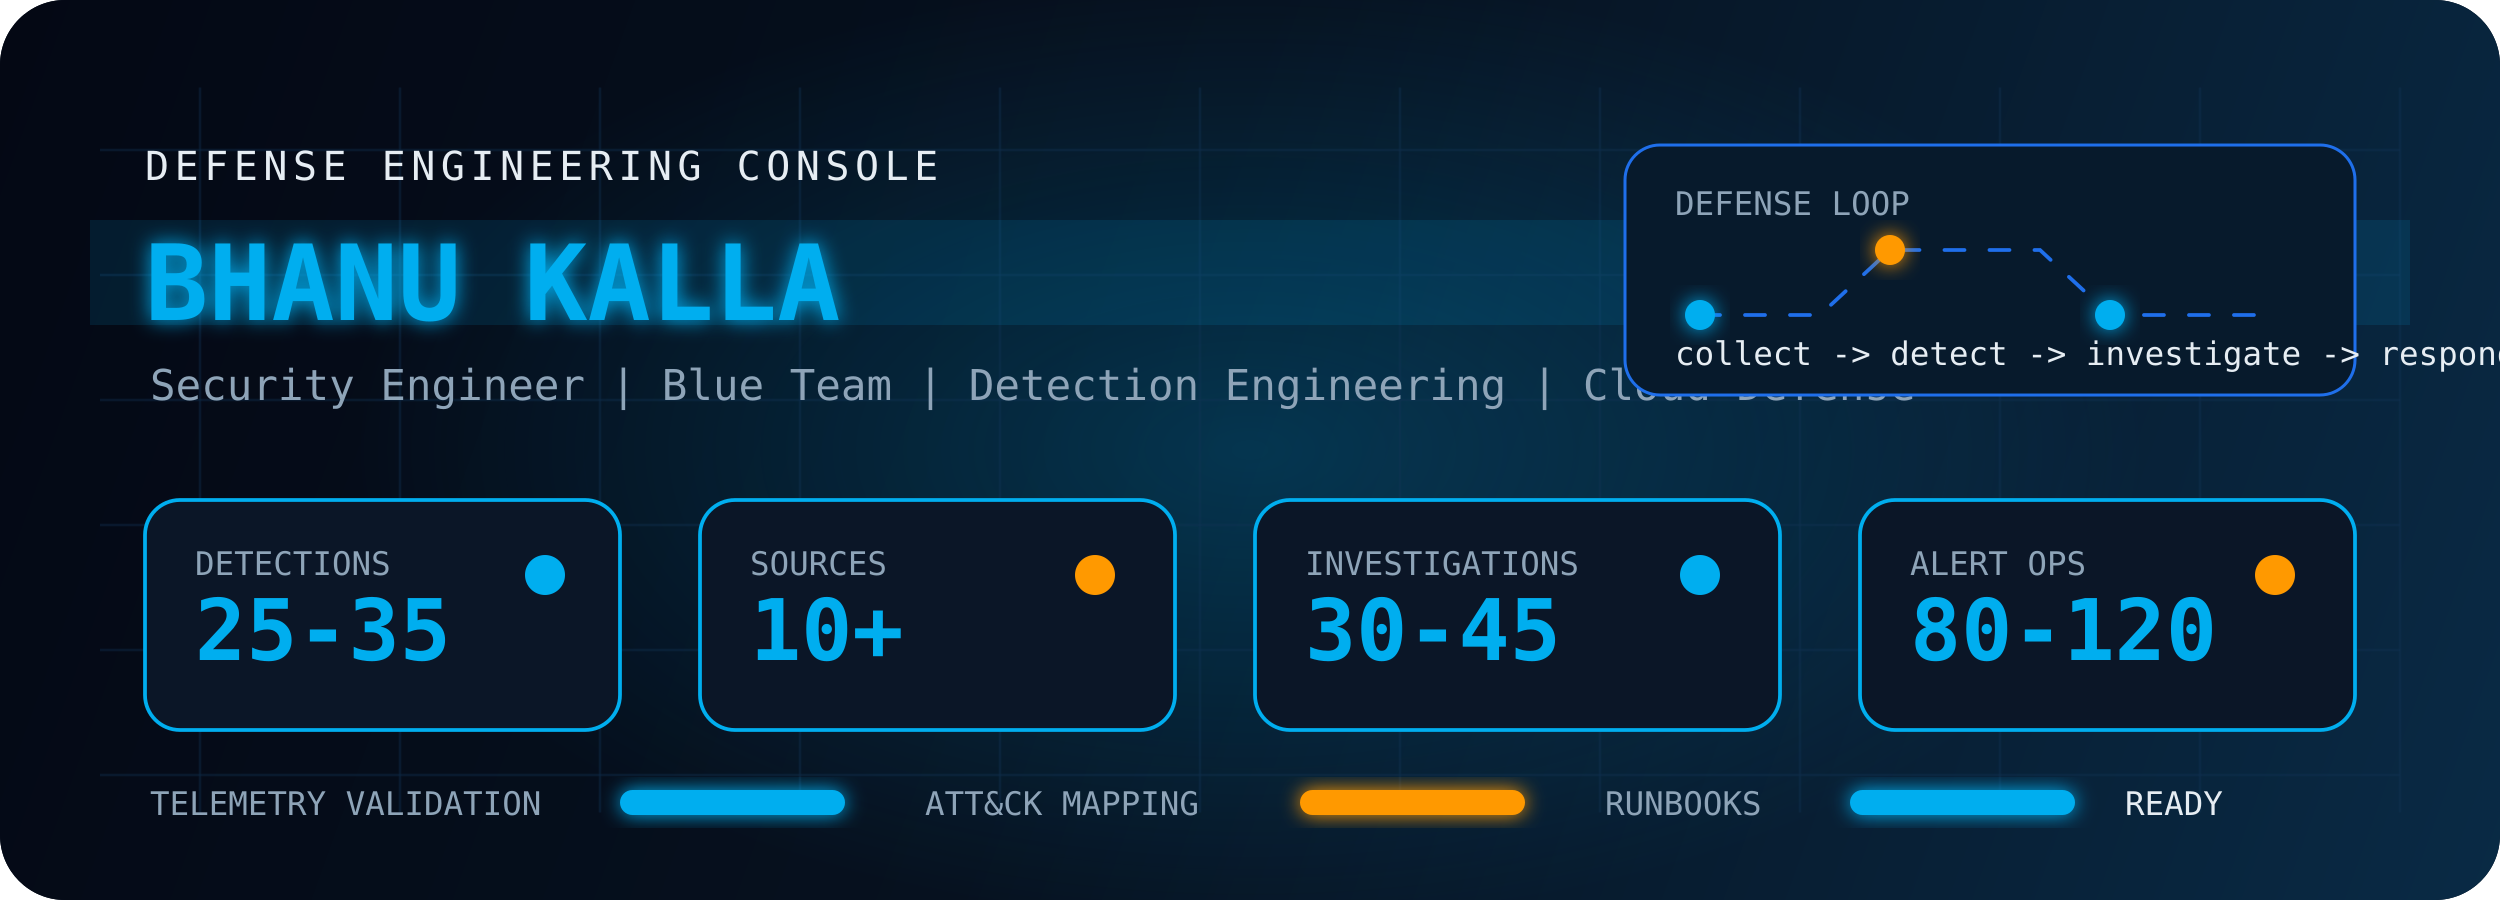
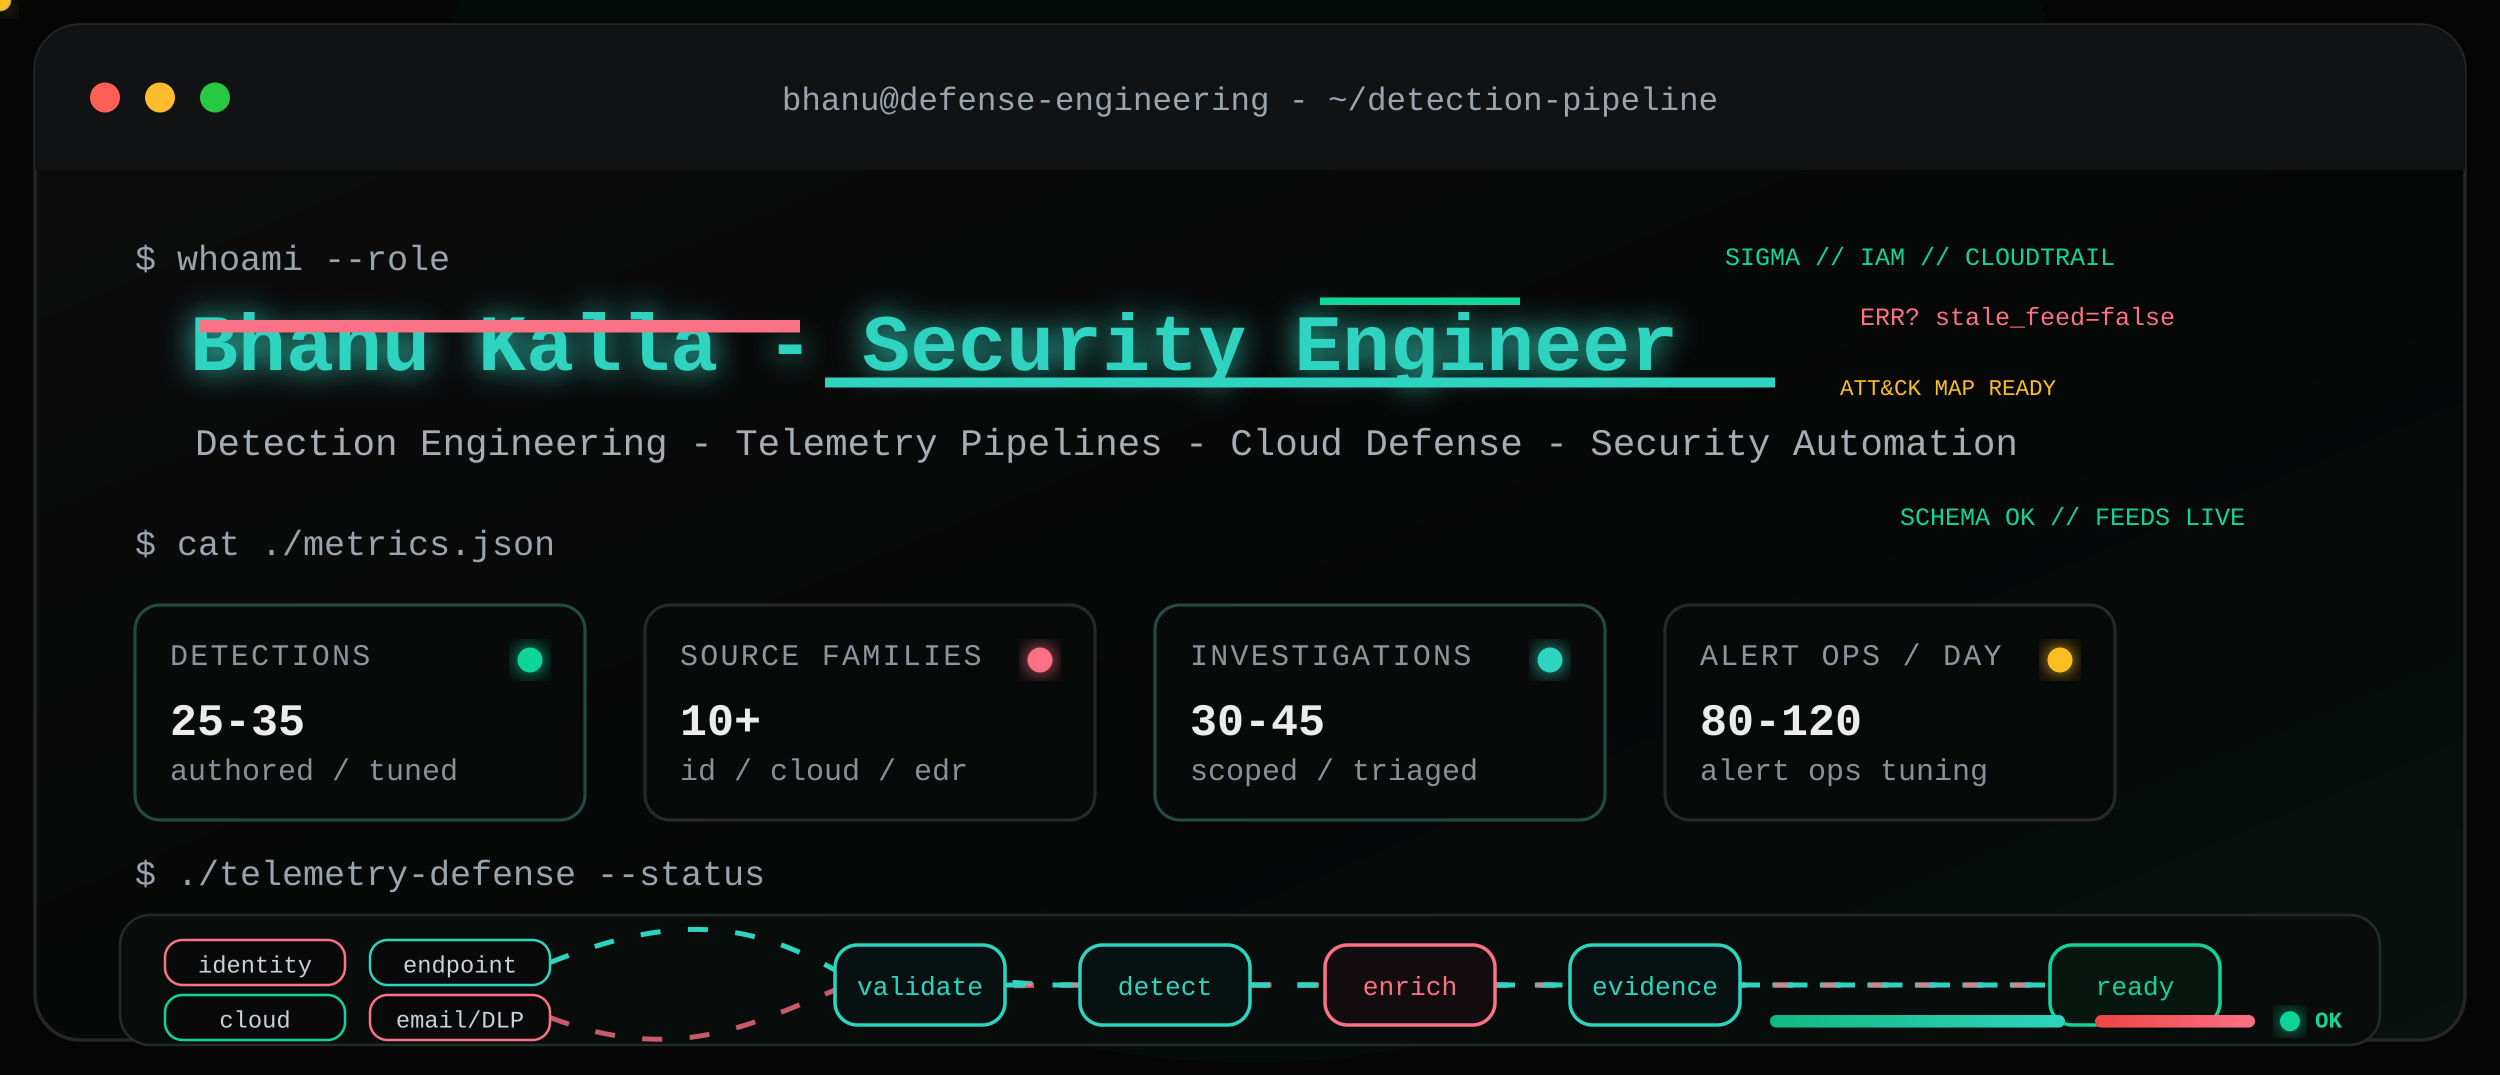
- <svg xmlns="http://www.w3.org/2000/svg" width="1000" height="360" viewBox="0 0 1000 360" fill="none" role="img" aria-labelledby="title desc">
-   <style>
-     .bg { fill: #06111f; }
-     .grid { stroke: #113353; stroke-width: 1; opacity: .55; }
-     .panel { fill: #0b1627; stroke: #00aeef; stroke-width: 1.5; }
-     .panel2 { fill: #071a2c; stroke: #1f6feb; stroke-width: 1.2; }
-     .text { fill: #e6edf3; font-family: Consolas, Monaco, monospace; }
-     .muted { fill: #8ea4b8; font-family: Consolas, Monaco, monospace; }
-     .cyan { fill: #00aeef; }
-     .orange { fill: #ff9900; }
-     .line { stroke: #00aeef; stroke-width: 2; stroke-linecap: round; }
-     .thin { stroke: #1f6feb; stroke-width: 1.5; stroke-linecap: round; }
-     .glow { filter: url(#glow); }
-     .pulse { animation: pulse 1.8s infinite ease-in-out; transform-origin: center; }
-     .pulse2 { animation: pulse 2.4s infinite ease-in-out; transform-origin: center; }
-     .blink { animation: blink 1.2s infinite steps(2, end); }
-     .scan { animation: scan 4s infinite linear; }
-     .float { animation: float 3.5s infinite ease-in-out; }
-     .dash { stroke-dasharray: 8 10; animation: dash 2.8s infinite linear; }
-     @keyframes pulse { 0%,100% { opacity: .45; transform: scale(.92); } 50% { opacity: 1; transform: scale(1.08); } }
-     @keyframes blink { 0%,45% { opacity: 1; } 46%,100% { opacity: .25; } }
-     @keyframes scan { 0% { transform: translateY(-90px); opacity: 0; } 12% { opacity: .75; } 90% { opacity: .75; } 100% { transform: translateY(250px); opacity: 0; } }
-     @keyframes float { 0%,100% { transform: translateY(0); } 50% { transform: translateY(-8px); } }
-     @keyframes dash { to { stroke-dashoffset: -72; } }
-   </style>
+ <svg xmlns="http://www.w3.org/2000/svg" viewBox="0 0 1000 430" role="img" aria-labelledby="title desc">
  <defs>
-     <linearGradient id="hero" x1="0" y1="0" x2="1000" y2="360" gradientUnits="userSpaceOnUse">
-       <stop stop-color="#040814" />
-       <stop offset=".45" stop-color="#06111f" />
-       <stop offset="1" stop-color="#092a45" />
+     <linearGradient id="panelBg" x1="0" y1="0" x2="1" y2="1">
+       <stop offset="0" stop-color="#0d0d0e" />
+       <stop offset=".58" stop-color="#060707" />
+       <stop offset="1" stop-color="#08110e" />
    </linearGradient>
-     <radialGradient id="radar" cx="0" cy="0" r="1" gradientUnits="userSpaceOnUse" gradientTransform="translate(500 180) rotate(90) scale(190 360)">
-       <stop stop-color="#00aeef" stop-opacity=".22" />
-       <stop offset="1" stop-color="#00aeef" stop-opacity="0" />
-     </radialGradient>
-     <filter id="glow" x="-50%" y="-50%" width="200%" height="200%">
+     <linearGradient id="tealLine" x1="0" y1="0" x2="1" y2="0">
+       <stop offset="0" stop-color="#10b981" />
+       <stop offset="1" stop-color="#2dd4bf" />
+     </linearGradient>
+     <linearGradient id="redLine" x1="0" y1="0" x2="1" y2="0">
+       <stop offset="0" stop-color="#ef4444" />
+       <stop offset="1" stop-color="#fb7185" />
+     </linearGradient>
+     <linearGradient id="amberLine" x1="0" y1="0" x2="1" y2="0">
+       <stop offset="0" stop-color="#f59e0b" />
+       <stop offset="1" stop-color="#fbbf24" />
+     </linearGradient>
+     <filter id="softGlow" x="-30%" y="-30%" width="160%" height="160%">
      <feGaussianBlur stdDeviation="4" result="blur" />
      <feMerge>
        <feMergeNode in="blur" />
        <feMergeNode in="SourceGraphic" />
      </feMerge>
    </filter>
+     <filter id="titleGlow" x="-15%" y="-60%" width="130%" height="220%">
+       <feGaussianBlur stdDeviation="6" result="blur" />
+       <feMerge>
+         <feMergeNode in="blur" />
+         <feMergeNode in="SourceGraphic" />
+       </feMerge>
+     </filter>
+     <style>
+       .mono{font-family:Consolas,Monaco,"Courier New",monospace}
+       .frame{fill:url(#panelBg);stroke:#252525;stroke-width:1.4}
+       .topbar{fill:#111214}
+       .card{fill:#080909;stroke:#282828;stroke-width:1.25}
+       .cardHot{fill:#080b0a;stroke:#244b42;stroke-width:1.25}
+       .label{fill:#8d949d;font-size:12px;letter-spacing:.9px}
+       .small{fill:#8a9098;font-size:12px}
+       .metric{fill:#ececec;font-size:18px;font-weight:700}
+       .muted{fill:#9aa4ad}
+       .dash{stroke-dasharray:8 11}
+       .spark{stroke-dasharray:235;stroke-dashoffset:235}
+       @keyframes dashMove{to{stroke-dashoffset:-90}}
+       @keyframes spark{0%{stroke-dashoffset:235}34%,74%{stroke-dashoffset:0}100%{stroke-dashoffset:-235}}
+       @keyframes glitchA{0%,62%,100%{opacity:0;transform:translate(0,0)}63%{opacity:.55;transform:translate(-5px,1px)}64%{opacity:.14;transform:translate(3px,-1px)}65%{opacity:0}}
+       @keyframes glitchB{0%,43%,100%{opacity:0;transform:translate(0,0)}44%{opacity:.42;transform:translate(5px,-1px)}45%{opacity:.16;transform:translate(-4px,1px)}46%{opacity:0}}
+       @keyframes flicker{0%,100%{opacity:1}6%{opacity:.55}7%{opacity:1}15%{opacity:.3}16%{opacity:1}17%{opacity:.45}18%{opacity:1}47%{opacity:.78}48%{opacity:.18}49%{opacity:1}76%{opacity:.52}77%{opacity:1}}
+       @keyframes block{0%,67%,100%{opacity:0}68%{opacity:.45}69%{opacity:.08}70%{opacity:.28}71%{opacity:0}}
+       @keyframes pulse{0%,100%{opacity:.45}50%{opacity:1}}
+       @keyframes ok{0%,28%,100%{opacity:0}34%,78%{opacity:1}}
+       .dashRun{animation:dashMove 2.7s linear infinite}
+       .spark1{animation:spark 4.2s ease-in-out infinite}
+       .spark2{animation:spark 4.8s ease-in-out infinite .5s}
+       .spark3{animation:spark 5.1s ease-in-out infinite 1.1s}
+       .spark4{animation:spark 4.4s ease-in-out infinite 1.8s}
+       .flicker{animation:flicker 7.4s steps(1) infinite}
+       .ghostR{animation:glitchA 5.2s steps(1) infinite;opacity:0}
+       .ghostG{animation:glitchB 6.3s steps(1) infinite;opacity:0}
+       .block1{animation:block 5.4s steps(1) infinite}
+       .block2{animation:block 6.2s steps(1) infinite 1.3s}
+       .block3{animation:block 4.7s steps(1) infinite 2.4s}
+       .blink1{animation:pulse 2.2s ease-in-out infinite}
+       .blink2{animation:pulse 2.7s ease-in-out infinite .4s}
+       .blink3{animation:pulse 2.1s ease-in-out infinite .9s}
+       .ok{animation:ok 4.8s steps(1) infinite}
+     </style>
+     <path id="topFlow" d="M220 385 C270 365 300 369 334 388 L420 394 L512 394 L604 394 L696 394 L820 394" />
+     <path id="bottomFlow" d="M220 407 C270 426 300 410 334 396 L420 394 L512 394 L604 394 L696 394 L820 394" />
  </defs>
-   <rect class="bg" width="1000" height="360" rx="26" />
-   <rect width="1000" height="360" rx="26" fill="url(#hero)" />
-   <rect width="1000" height="360" rx="26" fill="url(#radar)" />
-   <g opacity=".65">
-     <path class="grid" d="M40 60H960M40 110H960M40 160H960M40 210H960M40 260H960M40 310H960" />
-     <path class="grid" d="M80 35V325M160 35V325M240 35V325M320 35V325M400 35V325M480 35V325M560 35V325M640 35V325M720 35V325M800 35V325M880 35V325M960 35V325" />
+   <rect width="1000" height="430" fill="#050505" />
+   <circle cx="500" cy="95" r="330" fill="#062018" opacity=".22" />
+   <rect x="14" y="10" width="972" height="406" rx="18" fill="#000" opacity=".62" />
+   <rect x="14" y="10" width="972" height="406" rx="18" class="frame" />
+   <path d="M14 28a18 18 0 0 1 18-18h936a18 18 0 0 1 18 18v40H14z" class="topbar" />
+   <circle cx="42" cy="39" r="6" fill="#ff5f57" />
+   <circle cx="64" cy="39" r="6" fill="#febc2e" />
+   <circle cx="86" cy="39" r="6" fill="#28c840" />
+   <text class="mono muted" x="500" y="44" text-anchor="middle" font-size="13">bhanu@defense-engineering - ~/detection-pipeline</text>
+   <text class="mono muted" x="54" y="108" font-size="14">$ whoami --role</text>
+   <g font-size="32" font-weight="700" class="mono">
+     <text class="ghostR" x="76" y="148" fill="#fb7185">Bhanu Kalla - Security Engineer</text>
+     <text class="ghostG" x="76" y="148" fill="#10d59a">Bhanu Kalla - Security Engineer</text>
+     <text class="flicker" x="76" y="148" fill="#2dd4bf" filter="url(#titleGlow)">Bhanu Kalla - Security Engineer</text>
  </g>
-   <rect class="scan" x="36" y="88" width="928" height="42" fill="#00aeef" opacity=".12" />
-   <text class="text" x="58" y="72" font-size="16" letter-spacing="2.2">DEFENSE ENGINEERING CONSOLE</text>
-   <text class="cyan glow" x="58" y="128" font-size="42" font-family="Consolas, Monaco, monospace" font-weight="700">BHANU KALLA</text>
-   <text class="muted" x="60" y="160" font-size="17">Security Engineer | Blue Team | Detection Engineering | Cloud Defense</text>
-   <g class="float">
-     <rect class="panel" x="58" y="200" width="190" height="92" rx="14" />
-     <text class="muted" x="78" y="230" font-size="13">DETECTIONS</text>
-     <text class="cyan" x="78" y="264" font-size="34" font-weight="700" font-family="Consolas, Monaco, monospace">25-35</text>
-     <circle class="pulse" cx="218" cy="230" r="8" fill="#00aeef" />
+   <rect class="block1" x="80" y="128" width="240" height="5" fill="#fb7185" />
+   <rect class="block2" x="330" y="151" width="380" height="4" fill="#2dd4bf" />
+   <rect class="block3" x="528" y="119" width="80" height="3" fill="#10d59a" />
+   <text class="mono" x="78" y="182" fill="#a7adb5" font-size="15">Detection Engineering - Telemetry Pipelines - Cloud Defense - Security Automation</text>
+   <text class="mono flicker" x="690" y="106" fill="#10d59a" font-size="10">SIGMA // IAM // CLOUDTRAIL</text>
+   <text class="mono flicker" x="744" y="130" fill="#fb7185" font-size="10">ERR? stale_feed=false</text>
+   <text class="mono flicker" x="736" y="158" fill="#fbbf24" font-size="9">ATT&amp;CK MAP READY</text>
+   <text class="mono flicker" x="760" y="210" fill="#10d59a" font-size="10">SCHEMA OK // FEEDS LIVE</text>
+   <text class="mono muted" x="54" y="222" font-size="14">$ cat ./metrics.json</text>
+   <g transform="translate(54,242)">
+     <rect class="cardHot" width="180" height="86" rx="10" />
+     <text class="mono label" x="14" y="24">DETECTIONS</text>
+     <circle class="blink1" cx="158" cy="22" r="5" fill="#10d59a" filter="url(#softGlow)" />
+     <text class="mono metric" x="14" y="52">25-35</text>
+     <text class="mono small" x="14" y="70">authored / tuned</text>
+     <path class="spark spark1" d="M14 76H142C152 76 154 64 166 56" stroke="url(#tealLine)" stroke-width="2" fill="none" stroke-linecap="round" />
  </g>
-   <g class="float">
-     <rect class="panel" x="280" y="200" width="190" height="92" rx="14" />
-     <text class="muted" x="300" y="230" font-size="13">SOURCES</text>
-     <text class="cyan" x="300" y="264" font-size="34" font-weight="700" font-family="Consolas, Monaco, monospace">10+</text>
-     <circle class="pulse2" cx="438" cy="230" r="8" fill="#ff9900" />
+   <g transform="translate(258,242)">
+     <rect class="card" width="180" height="86" rx="10" />
+     <text class="mono label" x="14" y="24">SOURCE FAMILIES</text>
+     <circle class="blink2" cx="158" cy="22" r="5" fill="#fb7185" filter="url(#softGlow)" />
+     <text class="mono metric" x="14" y="52">10+</text>
+     <text class="mono small" x="14" y="70">id / cloud / edr</text>
+     <path class="spark spark4" d="M14 76H142C152 76 154 64 166 56" stroke="url(#redLine)" stroke-width="2" fill="none" stroke-linecap="round" />
  </g>
-   <g class="float">
-     <rect class="panel" x="502" y="200" width="210" height="92" rx="14" />
-     <text class="muted" x="522" y="230" font-size="13">INVESTIGATIONS</text>
-     <text class="cyan" x="522" y="264" font-size="34" font-weight="700" font-family="Consolas, Monaco, monospace">30-45</text>
-     <circle class="pulse" cx="680" cy="230" r="8" fill="#00aeef" />
+   <g transform="translate(462,242)">
+     <rect class="cardHot" width="180" height="86" rx="10" />
+     <text class="mono label" x="14" y="24">INVESTIGATIONS</text>
+     <circle class="blink3" cx="158" cy="22" r="5" fill="#2dd4bf" filter="url(#softGlow)" />
+     <text class="mono metric" x="14" y="52">30-45</text>
+     <text class="mono small" x="14" y="70">scoped / triaged</text>
+     <path class="spark spark3" d="M14 76H142C152 76 154 64 166 56" stroke="url(#tealLine)" stroke-width="2" fill="none" stroke-linecap="round" />
  </g>
-   <g class="float">
-     <rect class="panel" x="744" y="200" width="198" height="92" rx="14" />
-     <text class="muted" x="764" y="230" font-size="13">ALERT OPS</text>
-     <text class="cyan" x="764" y="264" font-size="34" font-weight="700" font-family="Consolas, Monaco, monospace">80-120</text>
-     <circle class="pulse2" cx="910" cy="230" r="8" fill="#ff9900" />
+   <g transform="translate(666,242)">
+     <rect class="card" width="180" height="86" rx="10" />
+     <text class="mono label" x="14" y="24">ALERT OPS / DAY</text>
+     <circle class="blink2" cx="158" cy="22" r="5" fill="#fbbf24" filter="url(#softGlow)" />
+     <text class="mono metric" x="14" y="52">80-120</text>
+     <text class="mono small" x="14" y="70">alert ops tuning</text>
+     <path class="spark spark2" d="M14 76H142C152 76 154 64 166 56" stroke="url(#amberLine)" stroke-width="2" fill="none" stroke-linecap="round" />
  </g>
-   <g>
-     <rect class="panel2" x="650" y="58" width="292" height="100" rx="14" />
-     <text class="muted" x="670" y="86" font-size="13">DEFENSE LOOP</text>
-     <path class="thin dash" d="M680 126H728L756 100H816L844 126H902" />
-     <circle class="glow" cx="680" cy="126" r="6" fill="#00aeef" />
-     <circle class="glow" cx="756" cy="100" r="6" fill="#ff9900" />
-     <circle class="glow" cx="844" cy="126" r="6" fill="#00aeef" />
-     <text class="text" x="670" y="146" font-size="13">collect -&gt; detect -&gt; investigate -&gt; respond</text>
+   <text class="mono muted" x="54" y="354" font-size="14">$ ./telemetry-defense --status</text>
+   <rect x="48" y="366" width="904" height="52" rx="12" fill="#080d0b" stroke="#232b28" />
+   <g class="mono" font-size="9.5" text-anchor="middle">
+     <rect x="66" y="376" width="72" height="18" rx="7" fill="#090909" stroke="#fb7185" />
+     <text x="102" y="389" fill="#c9d1d9">identity</text>
+     <rect x="66" y="398" width="72" height="18" rx="7" fill="#090909" stroke="#10d59a" />
+     <text x="102" y="411" fill="#c9d1d9">cloud</text>
+     <rect x="148" y="376" width="72" height="18" rx="7" fill="#090909" stroke="#2dd4bf" />
+     <text x="184" y="389" fill="#c9d1d9">endpoint</text>
+     <rect x="148" y="398" width="72" height="18" rx="7" fill="#090909" stroke="#fb7185" />
+     <text x="184" y="411" fill="#c9d1d9">email/DLP</text>
  </g>
-   <text class="muted" x="60" y="326" font-size="13">TELEMETRY VALIDATION</text>
-   <rect class="glow" x="248" y="316" width="90" height="10" rx="5" fill="#00aeef" />
-   <text class="muted" x="370" y="326" font-size="13">ATT&amp;CK MAPPING</text>
-   <rect class="glow" x="520" y="316" width="90" height="10" rx="5" fill="#ff9900" />
-   <text class="muted" x="642" y="326" font-size="13">RUNBOOKS</text>
-   <rect class="glow" x="740" y="316" width="90" height="10" rx="5" fill="#00aeef" />
-   <text class="text blink" x="850" y="326" font-size="13">READY</text>
+   <use href="#topFlow" class="dash dashRun" fill="none" stroke="#2dd4bf" stroke-width="2" />
+   <use href="#bottomFlow" class="dash dashRun" fill="none" stroke="#fb7185" stroke-width="2" opacity=".78" />
+   <path class="dash dashRun" d="M402 394H432M500 394H530M598 394H628M696 394H820" fill="none" stroke="#2dd4bf" stroke-width="2" />
+   <g filter="url(#softGlow)">
+     <circle r="4.5" fill="#2dd4bf">
+       <animateMotion dur="5s" repeatCount="indefinite">
+         <mpath href="#topFlow" />
+       </animateMotion>
+     </circle>
+     <circle r="4.5" fill="#fb7185">
+       <animateMotion dur="5s" begin="1.1s" repeatCount="indefinite">
+         <mpath href="#bottomFlow" />
+       </animateMotion>
+     </circle>
+     <circle r="4.2" fill="#10d59a">
+       <animateMotion dur="5s" begin="2.2s" repeatCount="indefinite">
+         <mpath href="#topFlow" />
+       </animateMotion>
+     </circle>
+     <circle r="4.2" fill="#fbbf24">
+       <animateMotion dur="5s" begin="3.3s" repeatCount="indefinite">
+         <mpath href="#bottomFlow" />
+       </animateMotion>
+     </circle>
+   </g>
+   <g class="mono" text-anchor="middle" font-size="10.5">
+     <rect x="334" y="378" width="68" height="32" rx="9" fill="#071111" stroke="#2dd4bf" stroke-width="1.4" />
+     <text x="368" y="398" fill="#2dd4bf">validate</text>
+     <rect x="432" y="378" width="68" height="32" rx="9" fill="#071111" stroke="#2dd4bf" stroke-width="1.4" />
+     <text x="466" y="398" fill="#2dd4bf">detect</text>
+     <rect x="530" y="378" width="68" height="32" rx="9" fill="#130d0f" stroke="#fb7185" stroke-width="1.4" />
+     <text x="564" y="398" fill="#fb7185">enrich</text>
+     <rect x="628" y="378" width="68" height="32" rx="9" fill="#071111" stroke="#2dd4bf" stroke-width="1.4" />
+     <text x="662" y="398" fill="#2dd4bf">evidence</text>
+     <rect x="820" y="378" width="68" height="32" rx="9" fill="#07160f" stroke="#10d59a" stroke-width="1.4" />
+     <text x="854" y="398" fill="#10d59a">ready</text>
+   </g>
+   <rect x="708" y="406" width="118" height="5" rx="2.5" fill="#111" />
+   <rect x="708" y="406" width="118" height="5" rx="2.5" fill="url(#tealLine)">
+     <animate attributeName="width" values="0;118;118;0" keyTimes="0;.34;.78;1" dur="4.8s" repeatCount="indefinite" />
+   </rect>
+   <rect x="838" y="406" width="64" height="5" rx="2.5" fill="#111" />
+   <rect x="838" y="406" width="64" height="5" rx="2.5" fill="url(#redLine)">
+     <animate attributeName="width" values="0;64;64;0" keyTimes="0;.34;.78;1" dur="5.1s" begin=".6s" repeatCount="indefinite" />
+   </rect>
+   <circle class="ok" cx="916" cy="408.5" r="4" fill="#10d59a" filter="url(#softGlow)" />
+   <text class="mono ok" x="926" y="411" fill="#10d59a" font-size="9" font-weight="700">OK</text>
</svg>
